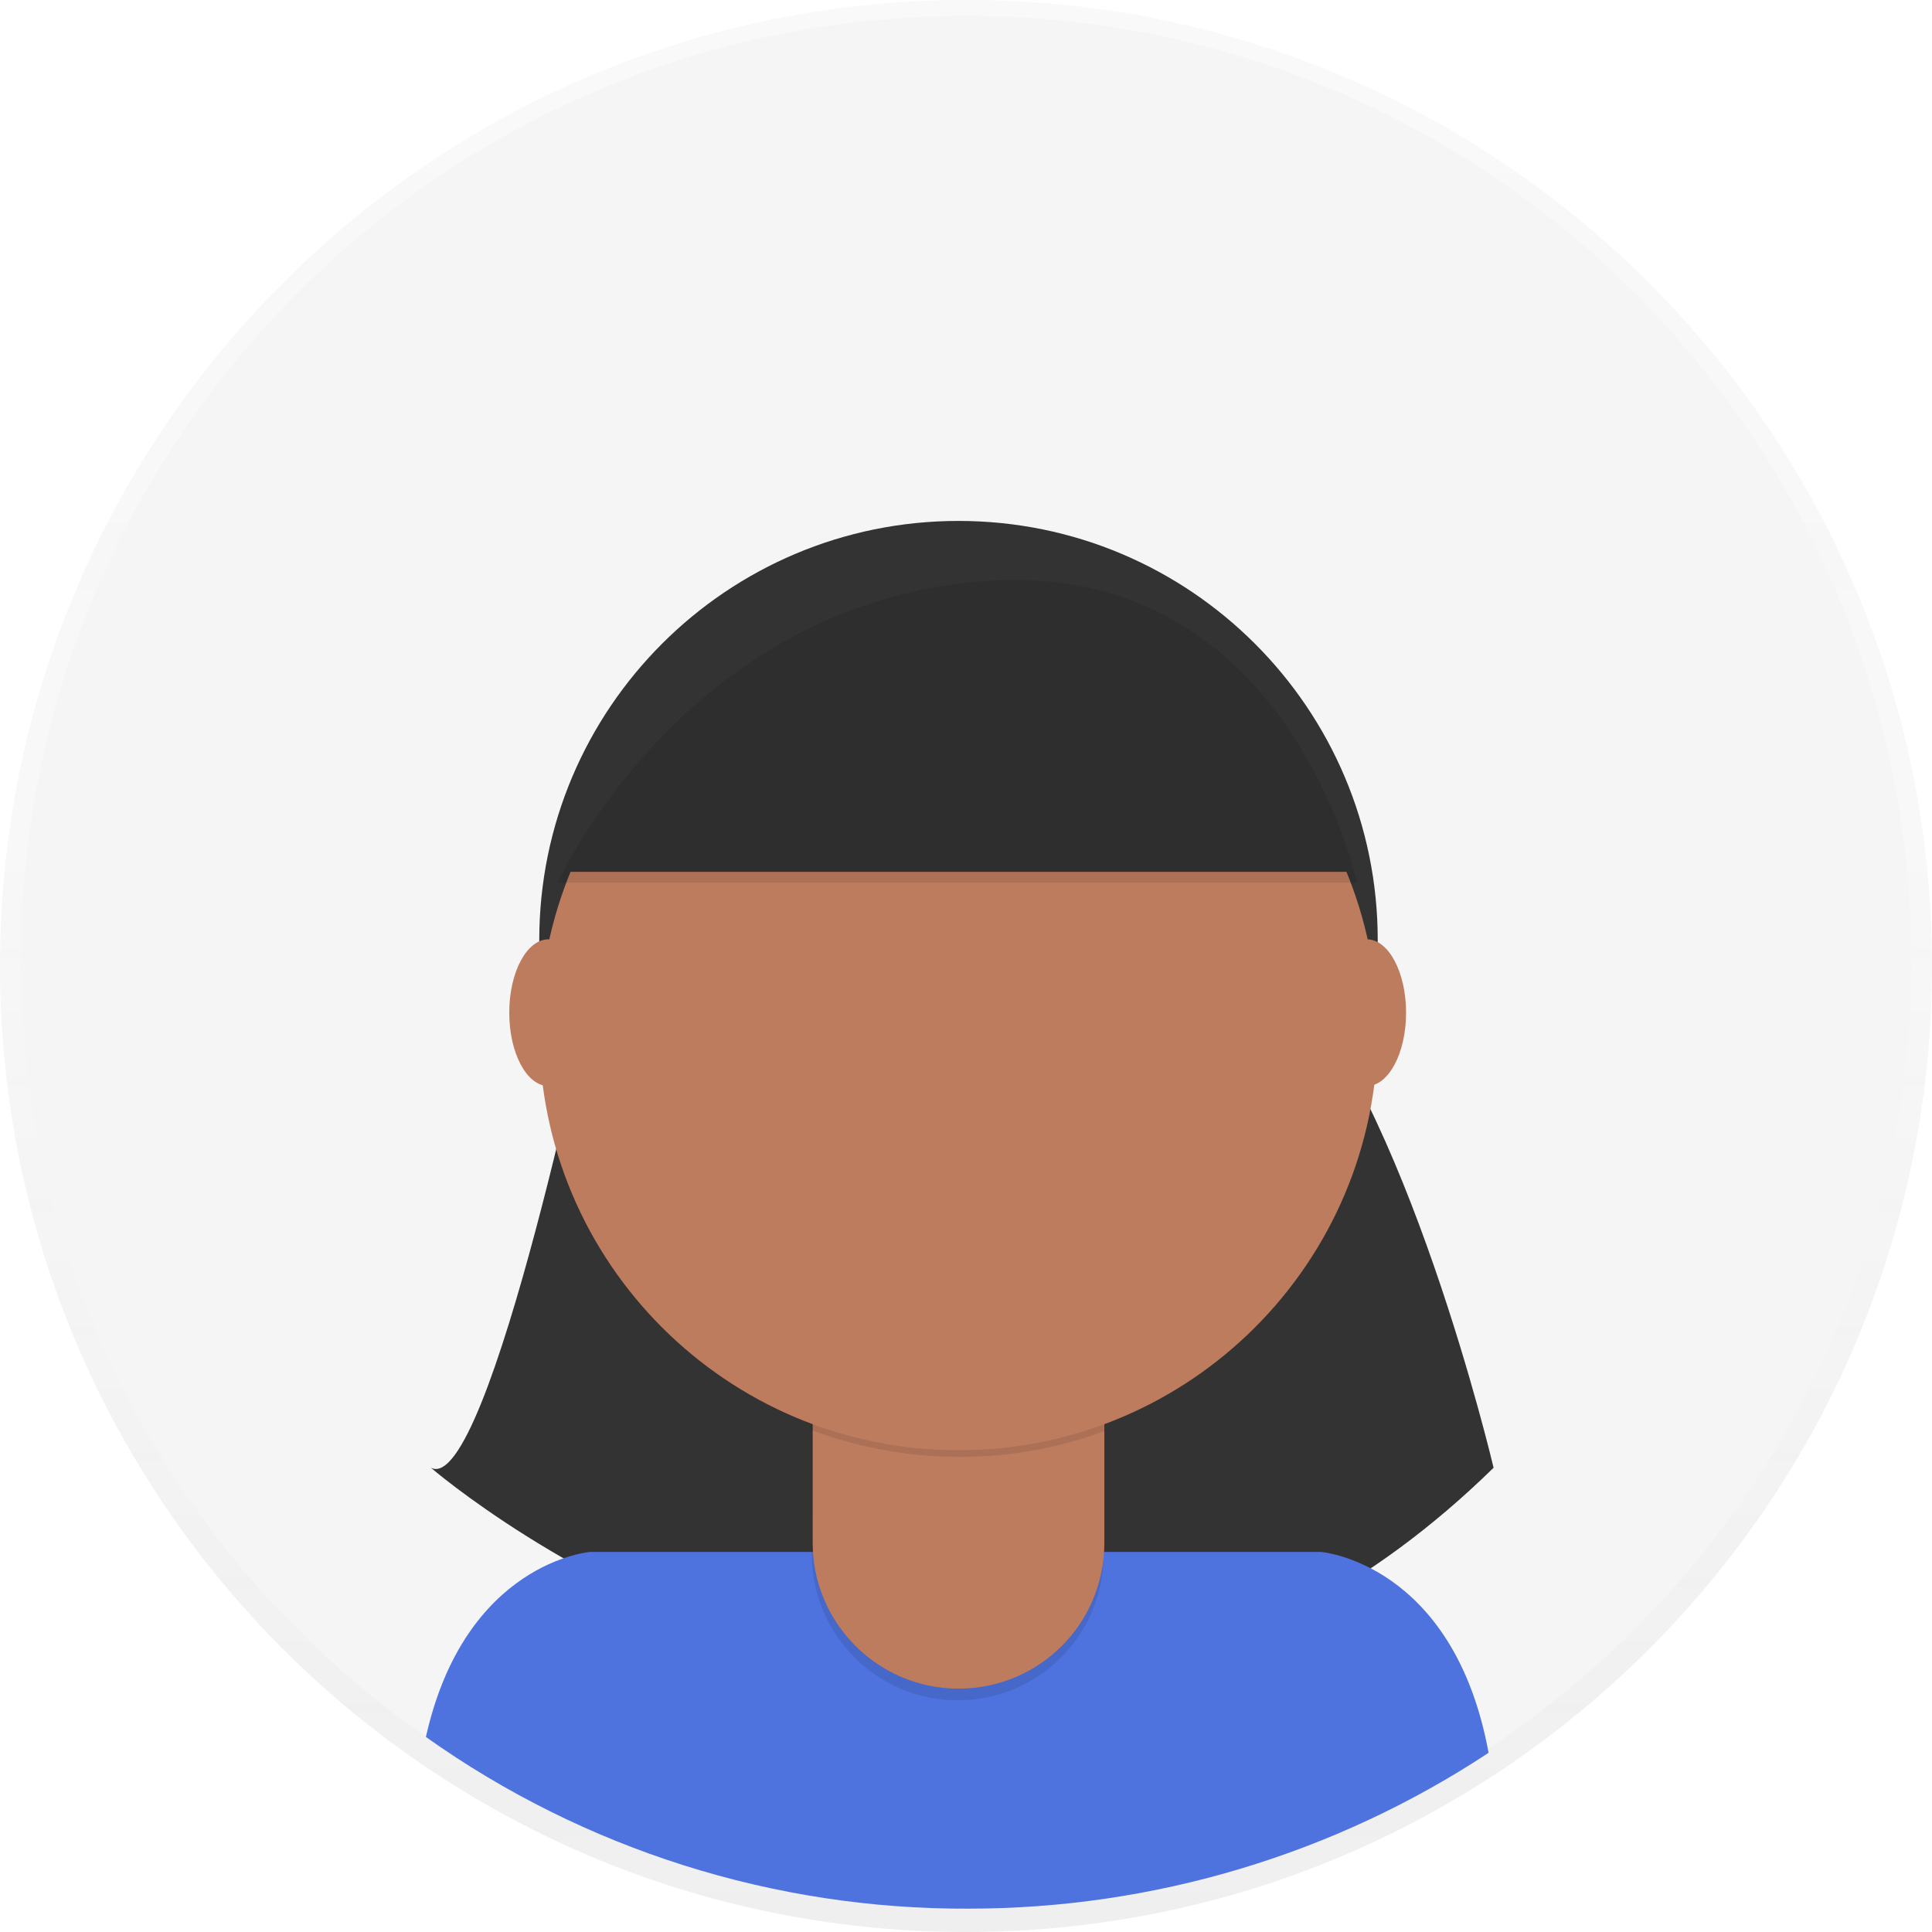
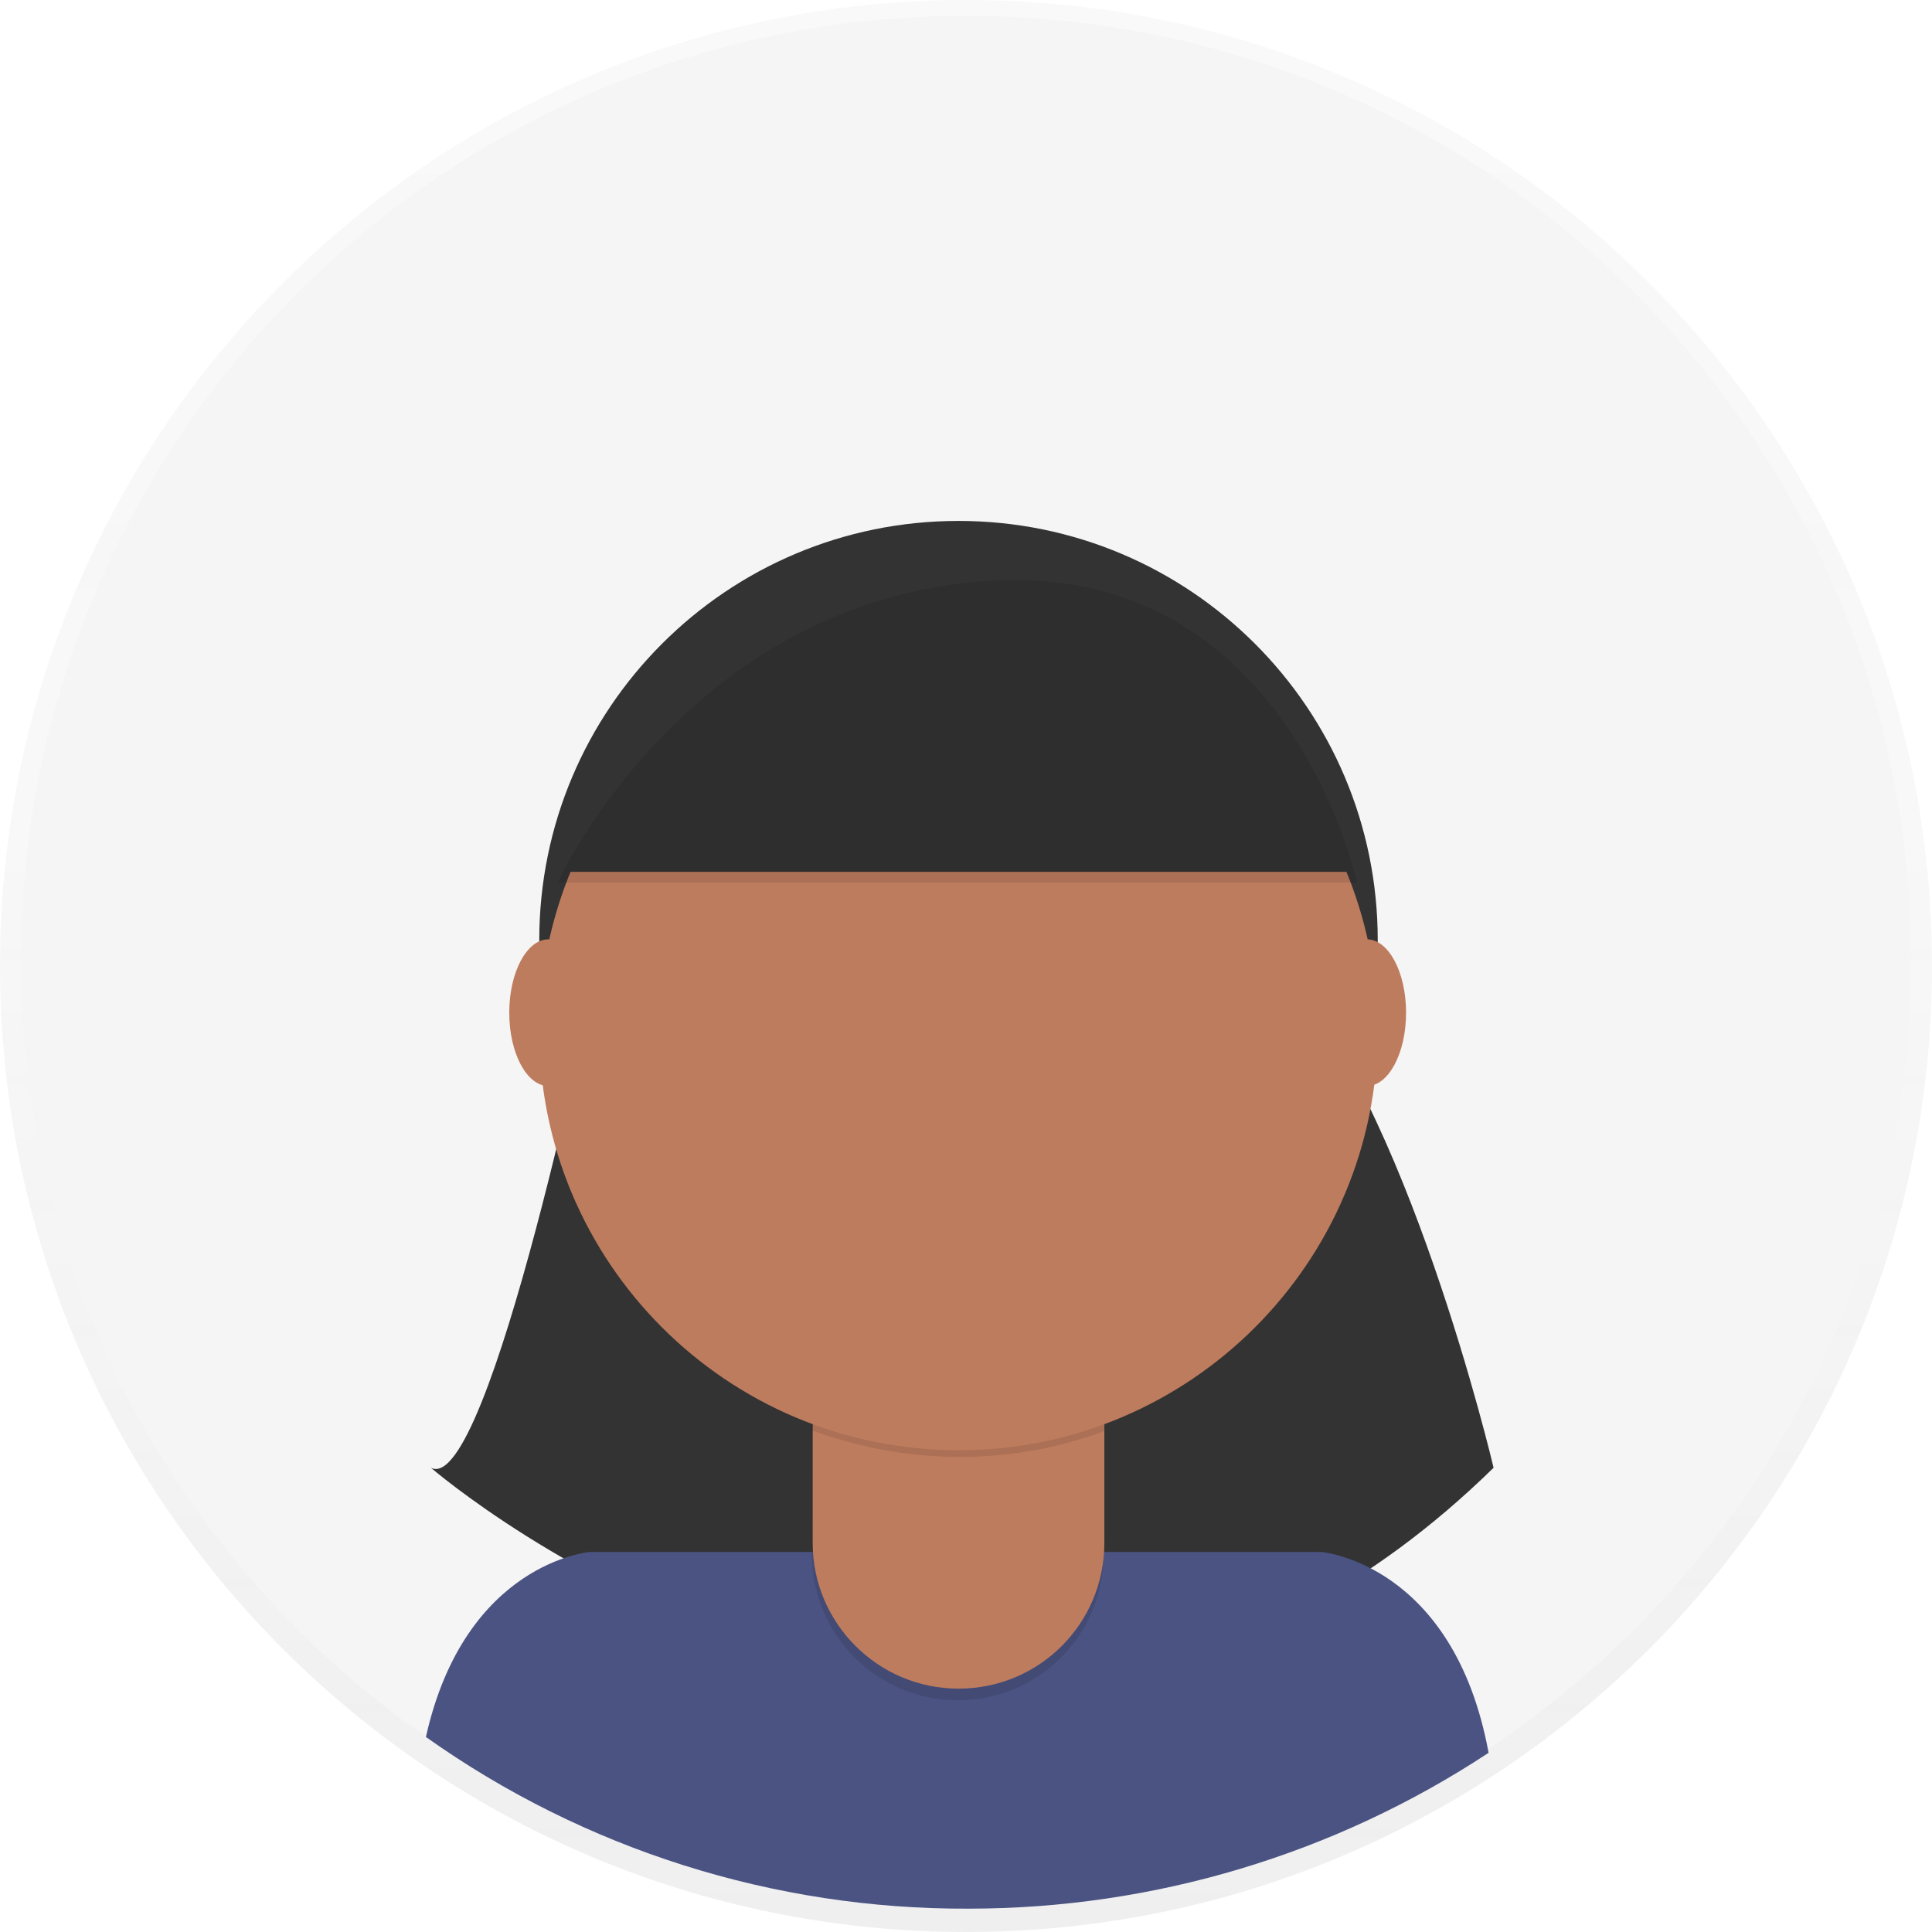
<svg xmlns="http://www.w3.org/2000/svg" version="1.1" id="_x38_8ce59e9-c4b8-4d1d-9d7a-ce0190159aa8" x="0px" y="0px" viewBox="0 0 231.8 231.8" style="enable-background:new 0 0 231.8 231.8;" xml:space="preserve">
  <style type="text/css">
	.st0{opacity:0.5;}
	.st1{fill:url(#SVGID_1_);}
	.st2{fill:#F5F5F5;}
	.st3{fill:#333333;}
- 	.st4{fill:#4E73DF;}
+ 	.st4{fill:#4a5382;}
	.st5{opacity:0.1;enable-background:new    ;}
	.st6{fill:#BE7C5E;}
</style>
  <g class="st0">
    <linearGradient id="SVGID_1_" gradientUnits="userSpaceOnUse" x1="115.89" y1="525.2" x2="115.89" y2="756.98" gradientTransform="matrix(1 0 0 -1 0 756.98)">
      <stop offset="0" style="stop-color:#808080;stop-opacity:0.25" />
      <stop offset="0.54" style="stop-color:#808080;stop-opacity:0.12" />
      <stop offset="1" style="stop-color:#808080;stop-opacity:0.1" />
    </linearGradient>
    <circle class="st1" cx="115.9" cy="115.9" r="115.9" />
  </g>
  <circle class="st2" cx="115.9" cy="115.3" r="113.4" />
  <path class="st3" d="M71.6,116.3c0,0-12.9,63.4-19.9,59.8c0,0,67.7,58.5,127.5,0c0,0-10.5-44.6-25.7-59.8H71.6z" />
  <path class="st4" d="M116.2,229c22.2,0,43.9-6.5,62.4-18.7c-4.2-22.8-20.1-24.1-20.1-24.1H70.8c0,0-15,1.2-19.7,22.2  C70.1,221.9,92.9,229.1,116.2,229z" />
  <circle class="st3" cx="115" cy="112.8" r="50.3" />
  <path class="st5" d="M97.3,158.4h35.1l0,0v28.1c0,9.7-7.8,17.5-17.5,17.5l0,0c-9.7,0-17.5-7.9-17.5-17.5L97.3,158.4L97.3,158.4z" />
  <path class="st6" d="M100.7,157.1h28.4c1.9,0,3.4,1.5,3.4,3.3v0v24.7c0,9.7-7.8,17.5-17.5,17.5l0,0c-9.7,0-17.5-7.9-17.5-17.5v0  v-24.7C97.4,158.6,98.9,157.1,100.7,157.1z" />
  <path class="st5" d="M97.4,171.6c11.3,4.2,23.8,4.3,35.1,0.1v-4.3H97.4V171.6z" />
  <circle class="st6" cx="115" cy="123.7" r="50.3" />
  <path class="st3" d="M66.9,104.6h95.9c0,0-8.2-38.7-44.4-36.2S66.9,104.6,66.9,104.6z" />
  <ellipse class="st6" cx="65.8" cy="121.5" rx="4.7" ry="8.8" />
  <ellipse class="st6" cx="164" cy="121.5" rx="4.7" ry="8.8" />
  <path class="st5" d="M66.9,105.9h95.9c0,0-8.2-38.7-44.4-36.2S66.9,105.9,66.9,105.9z" />
</svg>
